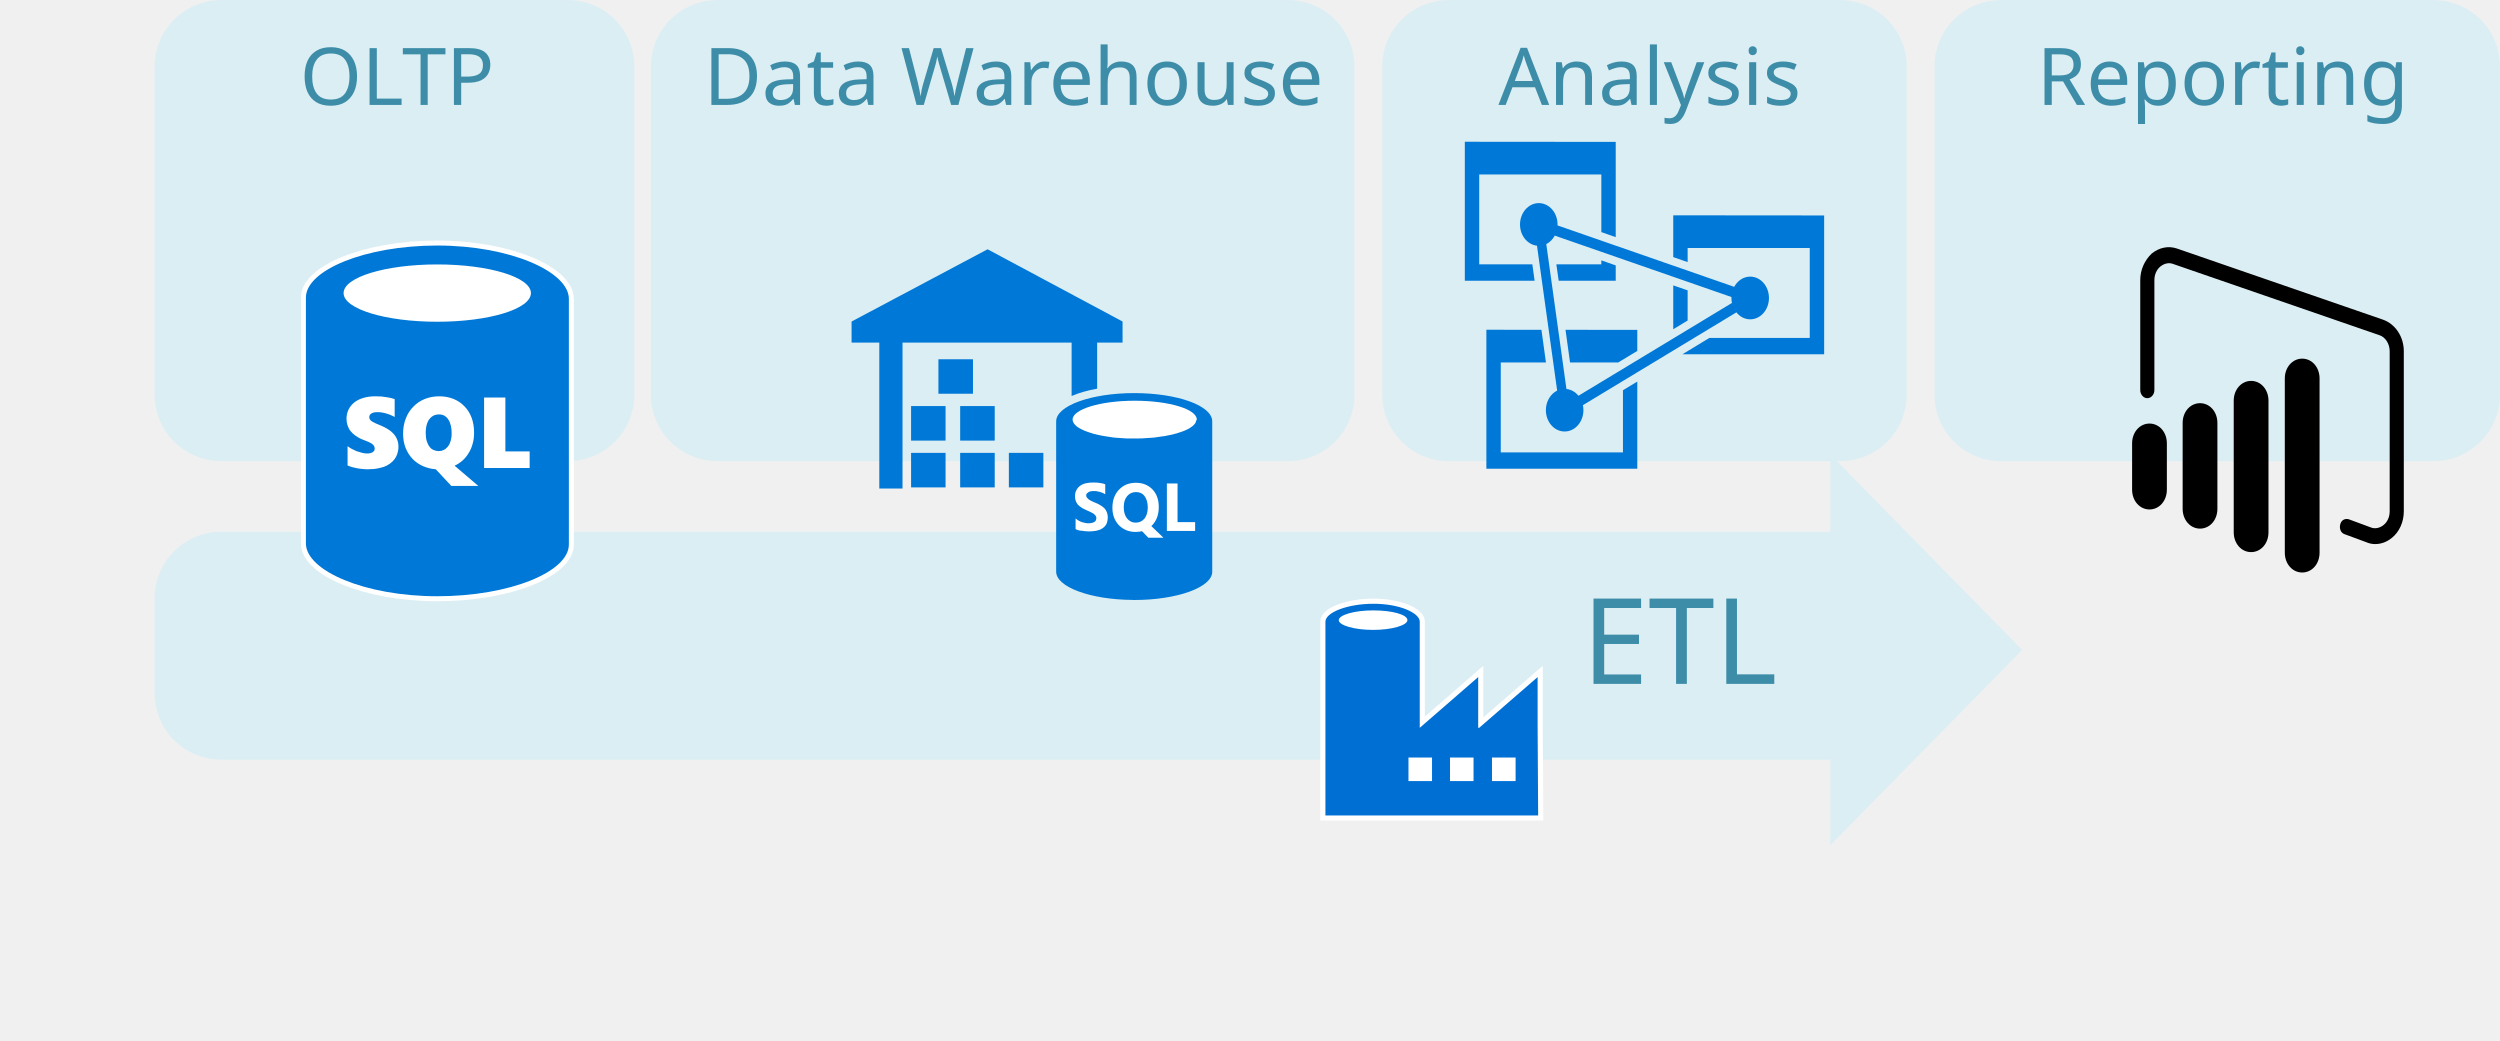
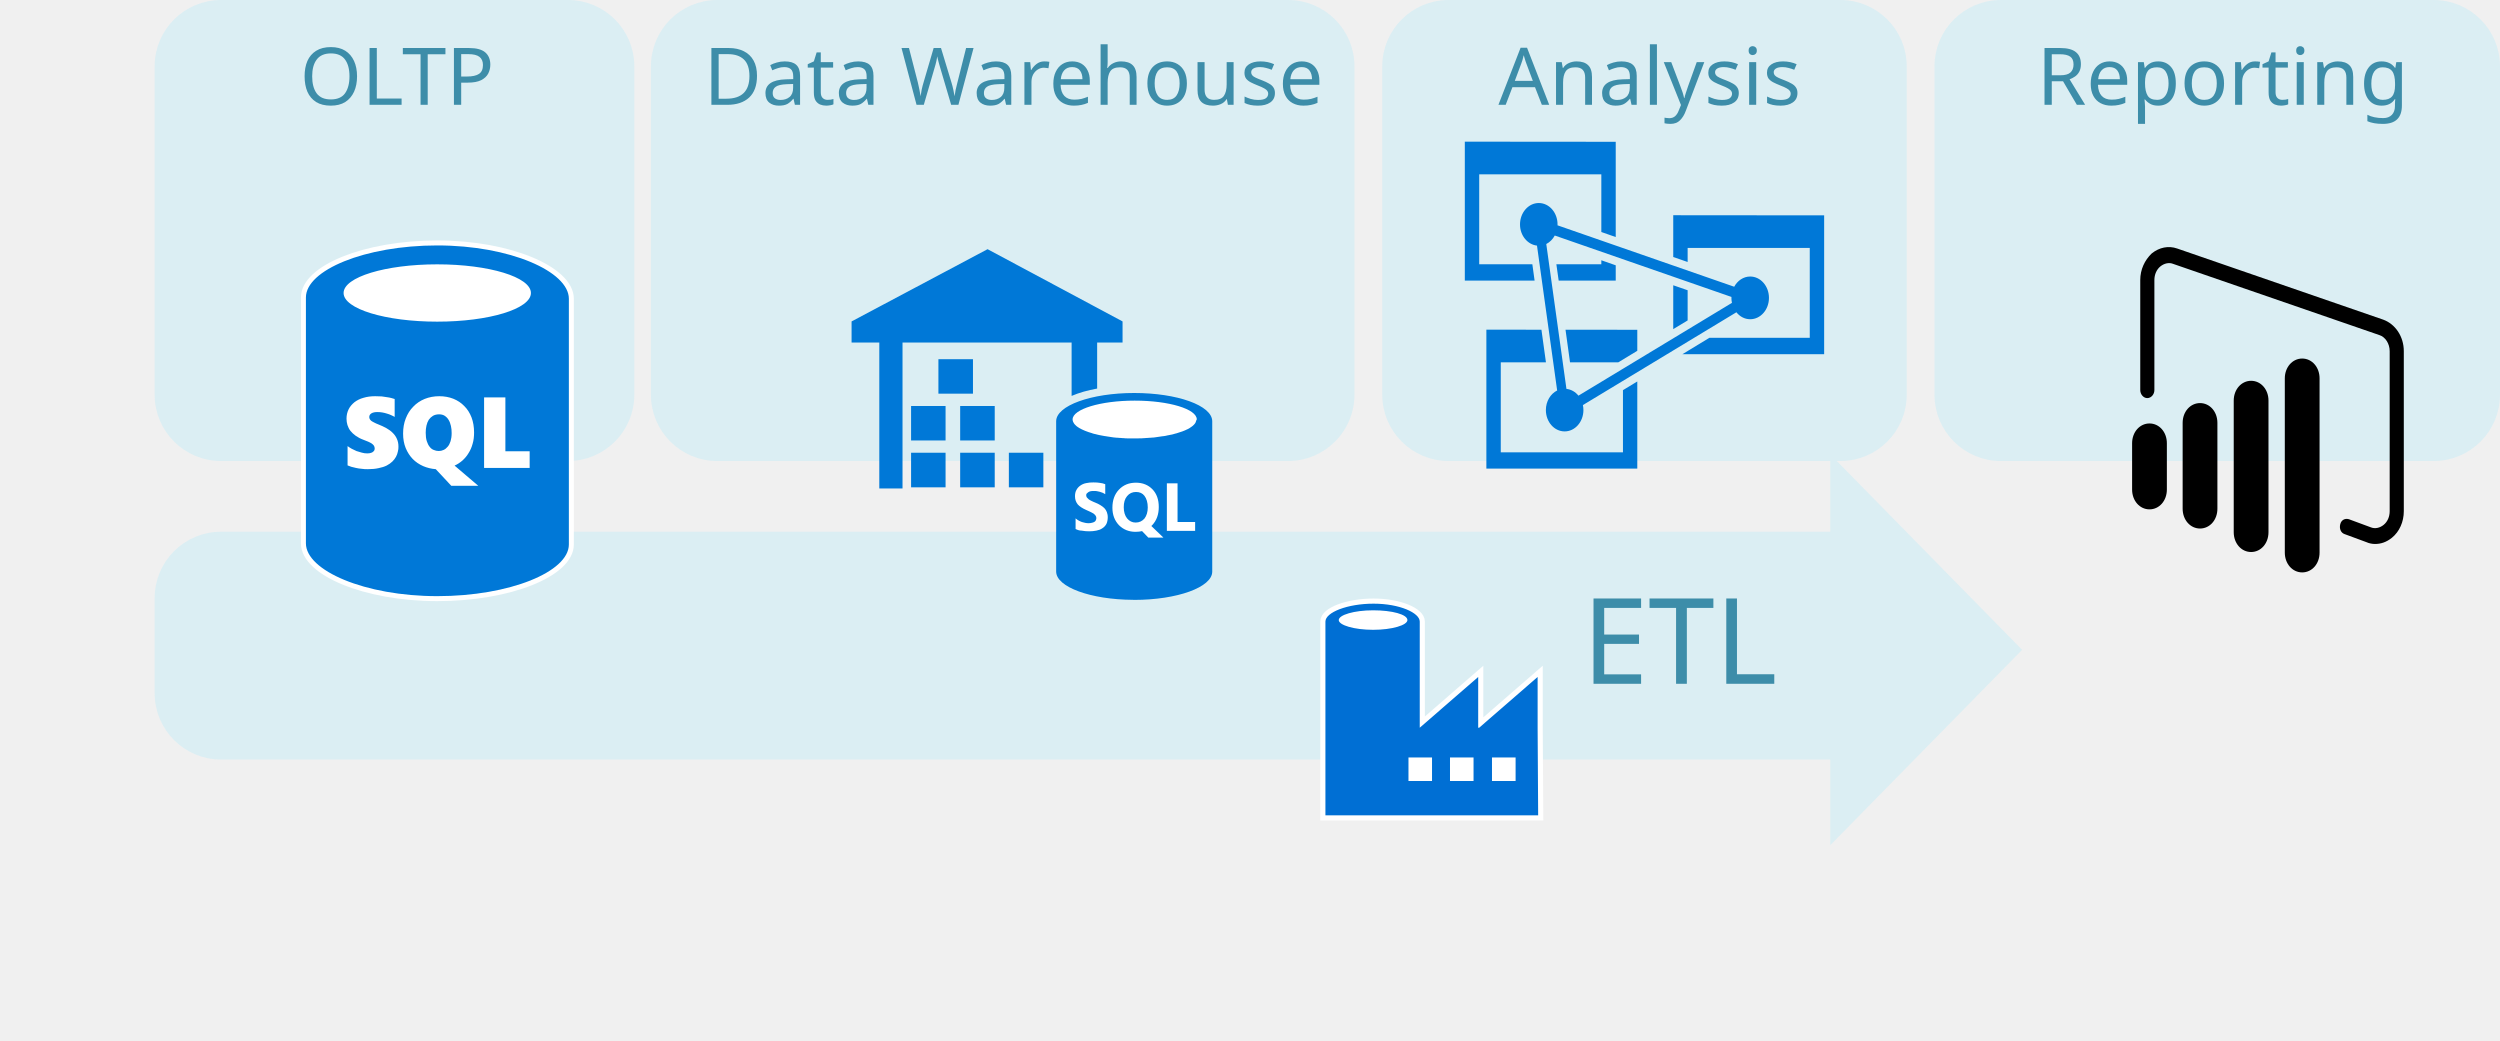
- <svg xmlns="http://www.w3.org/2000/svg" width="5.234in" height="2.179in" viewBox="0 0 376.876 156.87" xml:space="preserve" color-interpolation-filters="sRGB" class="st12">
-   <style type="text/css">
- 	
- 		.st1 {fill:#dbeef3;stroke:#dbeef3;stroke-linecap:round;stroke-linejoin:round;stroke-width:2}
- 		.st2 {fill:#3d8da9;font-family:Segoe UI Semibold;font-size:1em}
- 		.st3 {fill:#ffffff;stroke:#ffffff;stroke-linecap:butt;stroke-width:1.545}
- 		.st4 {fill:#006fd4;stroke:none;stroke-linecap:butt;stroke-width:0.773}
- 		.st5 {fill:#000000;stroke:none;stroke-linecap:butt;stroke-width:1.053}
- 		.st6 {fill:#0078d7;stroke:none;stroke-linecap:butt;stroke-width:0.75}
- 		.st7 {fill:#ffffff;stroke:#ffffff;stroke-linecap:butt;stroke-width:1.5}
- 		.st8 {fill:#ffffff;stroke:#ffffff;stroke-linecap:round;stroke-linejoin:round;stroke-width:0.75}
- 		.st9 {fill:#dbeef3;stroke:none;stroke-linecap:round;stroke-linejoin:round;stroke-width:0.24}
- 		.st10 {fill:none;stroke:none;stroke-linecap:round;stroke-linejoin:round;stroke-width:2}
- 		.st11 {fill:#3d8da9;font-family:Segoe UI Semibold;font-size:1.5em}
- 		.st12 {fill:none;fill-rule:evenodd;font-size:12px;overflow:visible;stroke-linecap:square;stroke-miterlimit:3}
- 	
- 	</style>
+ <svg xmlns="http://www.w3.org/2000/svg" width="502.501" height="209.161" class="st12" color-interpolation-filters="sRGB" viewBox="0 0 376.876 156.87" xml:space="preserve">
+   <style type="text/css">.st1{fill:#dbeef3;stroke:#dbeef3;stroke-linecap:round;stroke-linejoin:round;stroke-width:2}.st2{fill:#3d8da9;font-family:Segoe UI Semibold;font-size:1em}.st3{fill:#fff;stroke:#fff;stroke-width:1.545}.st3,.st4,.st5,.st6{stroke-linecap:butt}.st4{fill:#006fd4;stroke-width:.773}.st4,.st5,.st6{stroke:none}.st5{fill:#000;stroke-width:1.053}.st6{fill:#0078d7;stroke-width:.75}.st7{stroke-linecap:butt;stroke-width:1.5}.st7,.st8{fill:#fff;stroke:#fff}.st10{stroke-linecap:round;stroke-linejoin:round}.st8{stroke-width:.75}.st8,.st9{stroke-linecap:round;stroke-linejoin:round}.st10,.st9{stroke:none}.st9{fill:#dbeef3;stroke-width:.24}.st10{fill:none;stroke-width:2}.st11{fill:#3d8da9;font-family:Segoe UI Semibold;font-size:1.5em}.st12{fill:none;fill-rule:evenodd;font-size:12px;overflow:visible;stroke-linecap:square;stroke-miterlimit:3}</style>
  <g>
    <g id="group97-1" transform="translate(24.3137,-29.4568)">
      <g id="shape1-2" transform="translate(74.8125,-58.9136)">
-         <rect x="0" y="89.37" width="104.062" height="67.5" rx="9" ry="9" class="st1" />
+         <rect width="104.062" height="67.5" x="0" y="89.37" class="st1" rx="9" ry="9" />
        <text x="6.96" y="104.17" class="st2">Data Warehouse</text>
      </g>
      <g id="shape2-5" transform="translate(185.063,-58.9136)">
-         <rect x="0" y="89.37" width="77.062" height="67.5" rx="9" ry="9" class="st1" />
+         <rect width="77.063" height="67.5" x="0" y="89.37" class="st1" rx="9" ry="9" />
        <text x="16.51" y="104.17" class="st2">Analysis</text>
      </g>
      <g id="shape3-8" transform="translate(6.39488E-14,-13.9136)">
-         <rect x="0" y="124.527" width="262.687" height="32.344" rx="9" ry="9" class="st1" />
+         <rect width="262.687" height="32.344" x="0" y="124.527" class="st1" rx="9" ry="9" />
      </g>
      <g id="shape4-10" transform="translate(268.312,-58.9136)">
-         <rect x="0" y="89.37" width="83.25" height="67.5" rx="9" ry="9" class="st1" />
+         <rect width="83.25" height="67.5" x="0" y="89.37" class="st1" rx="9" ry="9" />
        <text x="14.43" y="104.17" class="st2">Reporting</text>
      </g>
      <g id="shape5-13" transform="translate(0,-58.9136)">
-         <rect x="0" y="89.37" width="70.312" height="67.5" rx="9" ry="9" class="st1" />
+         <rect width="70.313" height="67.5" x="0" y="89.37" class="st1" rx="9" ry="9" />
        <text x="20.87" y="104.17" class="st2">OLTP</text>
      </g>
      <g id="group14-16" transform="translate(175.494,-4.49999)">
        <g id="shape15-17">
-           <path d="M31.99 143.73 L31.99 136.01 L23.18 143.66 L23.03 143.66 L23.03 136.01 L14.22 143.66 L14.22 127.66 C14.22          126.35 11.2 124.96 7.26 124.96 C3.32 124.96 0 126.27 0 127.66 L0 156.87 L14.06 156.87 L32.07 156.87          L31.99 143.73 Z" class="st3" />
+           <path d="M31.99 143.73 L31.99 136.01 L23.18 143.66 L23.03 143.66 L23.03 136.01 L14.22 143.66 L14.22 127.66 C14.22 126.35 11.2 124.96 7.26 124.96 C3.32 124.96 0 126.27 0 127.66 L0 156.87 L14.06 156.87 L32.07 156.87 L31.99 143.73 Z" class="st3" />
        </g>
        <g id="shape16-19">
-           <path d="M31.99 143.73 L31.99 136.01 L23.18 143.66 L23.03 143.66 L23.03 136.01 L14.22 143.66 L14.22 127.66 C14.22          126.35 11.2 124.96 7.26 124.96 C3.32 124.96 0 126.27 0 127.66 L0 156.87 L14.06 156.87 L32.07 156.87          L31.99 143.73 ZM7.19 128.9 C4.33 128.9 2.01 128.2 2.01 127.43 C2.01 126.66 4.33 125.96 7.19 125.96          C10.05 125.96 12.36 126.58 12.36 127.43 C12.36 128.2 10.05 128.9 7.19 128.9 ZM22.33 151.69 L18.78          151.69 L18.78 148.14 L22.33 148.14 L22.33 151.69 ZM16.07 151.69 L12.52 151.69 L12.52 148.14 L16.07          148.14 L16.07 151.69 ZM25.11 151.69 L25.11 148.14 L28.67 148.14 L28.67 151.69 L25.11 151.69 Z" class="st4" />
+           <path d="M31.99 143.73 L31.99 136.01 L23.18 143.66 L23.03 143.66 L23.03 136.01 L14.22 143.66 L14.22 127.66 C14.22 126.35 11.2 124.96 7.26 124.96 C3.32 124.96 0 126.27 0 127.66 L0 156.87 L14.06 156.87 L32.07 156.87 L31.99 143.73 ZM7.19 128.9 C4.33 128.9 2.01 128.2 2.01 127.43 C2.01 126.66 4.33 125.96 7.19 125.96 C10.05 125.96 12.36 126.58 12.36 127.43 C12.36 128.2 10.05 128.9 7.19 128.9 ZM22.33 151.69 L18.78 151.69 L18.78 148.14 L22.33 148.14 L22.33 151.69 ZM16.07 151.69 L12.52 151.69 L12.52 148.14 L16.07 148.14 L16.07 151.69 ZM25.11 151.69 L25.11 148.14 L28.67 148.14 L28.67 151.69 L25.11 151.69 Z" class="st4" />
        </g>
      </g>
      <g id="group17-21" transform="translate(297.102,-41.1231)">
        <g id="shape18-22" transform="translate(7.61871,-6.61554)">
-           <path d="M5.24 153.89 C5.24 155.57 4.1 156.87 2.62 156.87 C1.15 156.87 0 155.57 0 153.89 L0 140.94 C0 139.26          1.15 137.96 2.62 137.96 C4.1 137.96 5.24 139.26 5.24 140.94 L5.24 153.89 Z" class="st5" />
+           <path d="M5.24 153.89 C5.24 155.57 4.1 156.87 2.62 156.87 C1.15 156.87 0 155.57 0 153.89 L0 140.94 C0 139.26 1.15 137.96 2.62 137.96 C4.1 137.96 5.24 139.26 5.24 140.94 L5.24 153.89 Z" class="st5" />
        </g>
        <g id="shape19-24" transform="translate(15.3194,-3.07483)">
-           <path d="M5.24 153.89 C5.24 155.57 4.1 156.87 2.62 156.87 C1.15 156.87 0 155.57 0 153.89 L0 134.04 C0 132.37          1.15 131.06 2.62 131.06 C4.1 131.06 5.24 132.37 5.24 134.04 L5.24 153.89 Z" class="st5" />
+           <path d="M5.24 153.89 C5.24 155.57 4.1 156.87 2.62 156.87 C1.15 156.87 0 155.57 0 153.89 L0 134.04 C0 132.37 1.15 131.06 2.62 131.06 C4.1 131.06 5.24 132.37 5.24 134.04 L5.24 153.89 Z" class="st5" />
        </g>
        <g id="shape20-26" transform="translate(0,-9.50402)">
-           <path d="M5.24 153.89 C5.24 155.57 4.1 156.87 2.62 156.87 C1.15 156.87 0 155.57 0 153.89 L0 146.9 C0 145.22 1.15          143.92 2.62 143.92 C4.1 143.92 5.24 145.22 5.24 146.9 L5.24 153.89 Z" class="st5" />
+           <path d="M5.24 153.89 C5.24 155.57 4.1 156.87 2.62 156.87 C1.15 156.87 0 155.57 0 153.89 L0 146.9 C0 145.22 1.15 143.92 2.62 143.92 C4.1 143.92 5.24 145.22 5.24 146.9 L5.24 153.89 Z" class="st5" />
        </g>
        <g id="shape21-28" transform="translate(23.02,0)">
-           <path d="M5.24 153.89 C5.24 155.57 4.1 156.87 2.62 156.87 C1.15 156.87 0 155.57 0 153.89 L0 127.61 C0 125.94          1.15 124.63 2.62 124.63 C4.1 124.63 5.24 125.94 5.24 127.61 L5.24 153.89 Z" class="st5" />
+           <path d="M5.24 153.89 C5.24 155.57 4.1 156.87 2.62 156.87 C1.15 156.87 0 155.57 0 153.89 L0 127.61 C0 125.94 1.15 124.63 2.62 124.63 C4.1 124.63 5.24 125.94 5.24 127.61 L5.24 153.89 Z" class="st5" />
        </g>
        <g id="shape22-30" transform="translate(1.22882,-4.28613)">
-           <path d="M35.39 156.87 C34.98 156.87 34.49 156.78 34.08 156.59 L30.8 155.38 C30.23 155.19 29.98 154.54 30.15          153.89 C30.31 153.24 30.88 152.96 31.46 153.14 L34.73 154.35 C35.39 154.63 36.13 154.45 36.7 153.98          C37.27 153.52 37.6 152.77 37.6 151.93 L37.6 127.8 C37.6 126.68 36.95 125.66 36.05 125.38 L5 114.66          C4.34 114.38 3.6 114.57 3.03 115.03 C2.46 115.5 2.13 116.25 2.13 117.08 L2.13 133.67 C2.13 134.32          1.64 134.88 1.06 134.88 C0.49 134.88 0 134.32 0 133.67 L0 117.08 C0 115.5 0.66 114.1 1.72 113.08          C2.87 112.15 4.26 111.87 5.57 112.33 L36.62 123.05 C38.42 123.7 39.73 125.56 39.73 127.8 L39.73          151.93 C39.73 153.52 39.08 155.01 37.93 155.94 C37.11 156.59 36.29 156.87 35.39 156.87 Z" class="st5" />
+           <path d="M35.39 156.87 C34.98 156.87 34.49 156.78 34.08 156.59 L30.8 155.38 C30.23 155.19 29.98 154.54 30.15 153.89 C30.31 153.24 30.88 152.96 31.46 153.14 L34.73 154.35 C35.39 154.63 36.13 154.45 36.7 153.98 C37.27 153.52 37.6 152.77 37.6 151.93 L37.6 127.8 C37.6 126.68 36.95 125.66 36.05 125.38 L5 114.66 C4.34 114.38 3.6 114.57 3.03 115.03 C2.46 115.5 2.13 116.25 2.13 117.08 L2.13 133.67 C2.13 134.32 1.64 134.88 1.06 134.88 C0.49 134.88 0 134.32 0 133.67 L0 117.08 C0 115.5 0.66 114.1 1.72 113.08 C2.87 112.15 4.26 111.87 5.57 112.33 L36.62 123.05 C38.42 123.7 39.73 125.56 39.73 127.8 L39.73 151.93 C39.73 153.52 39.08 155.01 37.93 155.94 C37.11 156.59 36.29 156.87 35.39 156.87 Z" class="st5" />
        </g>
      </g>
      <g id="group23-32" transform="translate(196.508,-56.7684)">
        <g id="shape24-33">
-           <path d="M43.02 134.35 C44.58 134.35 45.85 132.91 45.85 131.13 C45.85 129.35 44.58 127.91 43.02 127.91 C42 127.91          41.11 128.53 40.61 129.45 L13.97 120.19 C13.97 120.15 13.98 120.1 13.98 120.06 C13.98 118.28 12.72          116.83 11.15 116.83 C9.59 116.83 8.32 118.28 8.32 120.06 C8.32 121.73 9.45 123.09 10.88 123.25 L13.92          145.09 C12.92 145.59 12.22 146.72 12.22 148.04 C12.22 149.82 13.48 151.26 15.05 151.26 C16.61 151.26          17.88 149.82 17.88 148.04 C17.88 147.78 17.85 147.53 17.8 147.29 L40.94 133.3 C41.45 133.94 42.19          134.35 43.02 134.35 ZM17.13 145.87 C16.67 145.3 16.04 144.93 15.32 144.85 L12.28 123.01 C12.81 122.74          13.26 122.29 13.56 121.73 L40.2 130.99 C40.2 131.04 40.19 131.08 40.19 131.13 C40.19 131.39 40.22          131.64 40.27 131.88 L17.13 145.87 ZM15.86 140.85 L23.13 140.85 L26 139.11 L26 135.94 L15.18 135.93          L15.86 140.85 ZM23.84 154.41 L5.42 154.41 L5.42 140.85 L12.23 140.85 L11.55 135.93 L3.25 135.92          L3.25 156.87 L26 156.87 L26 143.73 L23.84 145.04 L23.84 154.41 ZM31.42 135.84 L33.59 134.53 L33.59          129.98 L31.42 129.23 L31.42 135.84 ZM31.42 118.67 L31.42 124.97 L33.59 125.72 L33.59 123.6 L52 123.6          L52 137.15 L36.87 137.15 L32.8 139.62 L54.17 139.62 L54.17 118.69 L31.42 118.67 ZM22.75 126.22 L20.58          125.46 L20.58 126.06 L13.8 126.06 L14.15 128.53 L22.75 128.53 L22.75 126.22 ZM10.18 126.06 L2.17          126.06 L2.17 112.51 L20.58 112.51 L20.58 121.2 L22.75 121.96 L22.75 107.6 L0 107.58 L0 128.53 L10.52          128.53 L10.18 126.06 Z" class="st6" />
+           <path d="M43.02 134.35 C44.58 134.35 45.85 132.91 45.85 131.13 C45.85 129.35 44.58 127.91 43.02 127.91 C42 127.91 41.11 128.53 40.61 129.45 L13.97 120.19 C13.97 120.15 13.98 120.1 13.98 120.06 C13.98 118.28 12.72 116.83 11.15 116.83 C9.59 116.83 8.32 118.28 8.32 120.06 C8.32 121.73 9.45 123.09 10.88 123.25 L13.92 145.09 C12.92 145.59 12.22 146.72 12.22 148.04 C12.22 149.82 13.48 151.26 15.05 151.26 C16.61 151.26 17.88 149.82 17.88 148.04 C17.88 147.78 17.85 147.53 17.8 147.29 L40.94 133.3 C41.45 133.94 42.19 134.35 43.02 134.35 ZM17.13 145.87 C16.67 145.3 16.04 144.93 15.32 144.85 L12.28 123.01 C12.81 122.74 13.26 122.29 13.56 121.73 L40.2 130.99 C40.2 131.04 40.19 131.08 40.19 131.13 C40.19 131.39 40.22 131.64 40.27 131.88 L17.13 145.87 ZM15.86 140.85 L23.13 140.85 L26 139.11 L26 135.94 L15.18 135.93 L15.86 140.85 ZM23.84 154.41 L5.42 154.41 L5.42 140.85 L12.23 140.85 L11.55 135.93 L3.25 135.92 L3.25 156.87 L26 156.87 L26 143.73 L23.84 145.04 L23.84 154.41 ZM31.42 135.84 L33.59 134.53 L33.59 129.98 L31.42 129.23 L31.42 135.84 ZM31.42 118.67 L31.42 124.97 L33.59 125.72 L33.59 123.6 L52 123.6 L52 137.15 L36.87 137.15 L32.8 139.62 L54.17 139.62 L54.17 118.69 L31.42 118.67 ZM22.75 126.22 L20.58 125.46 L20.58 126.06 L13.8 126.06 L14.15 128.53 L22.75 128.53 L22.75 126.22 ZM10.18 126.06 L2.17 126.06 L2.17 112.51 L20.58 112.51 L20.58 121.2 L22.75 121.96 L22.75 107.6 L0 107.58 L0 128.53 L10.52 128.53 L10.18 126.06 Z" class="st6" />
        </g>
      </g>
      <g id="group31-35" transform="translate(21.8029,-37.5445)">
        <g id="shape32-36">
-           <path d="M19.81 104 C8.87 104 0 107.74 0 111.84 L0 148.91 C0 153.01 8.87 156.87 19.81 156.87 C30.76 156.87 39.64          153.18 39.64 149.08 L39.64 112.04 C39.64 107.93 30.76 104 19.81 104 Z" class="st7" />
+           <path d="M19.81 104 C8.87 104 0 107.74 0 111.84 L0 148.91 C0 153.01 8.87 156.87 19.81 156.87 C30.76 156.87 39.64 153.18 39.64 149.08 L39.64 112.04 C39.64 107.93 30.76 104 19.81 104 Z" class="st7" />
        </g>
        <g id="group33-38">
          <g id="shape34-39" transform="translate(18.0603,-21.8793)">
-             <path d="M3.45 152.18 C3.31 151.93 3.1 151.72 2.86 151.56 C2.64 151.42 2.35 151.34 2.02 151.34 C1.67 151.34           1.35 151.42 1.1 151.56 C0.84 151.72 0.64 151.91 0.46 152.16 C0.3 152.42 0.19 152.7 0.11 153.05           C0.03 153.39 0 153.74 0 154.12 C0 154.61 0.05 155.03 0.16 155.38 C0.27 155.72 0.41 156.01 0.59           156.23 C0.76 156.46 0.97 156.62 1.21 156.71 C1.45 156.82 1.7 156.87 1.97 156.87 C2.22 156.87           2.46 156.82 2.69 156.71 C2.92 156.61 3.13 156.44 3.31 156.22 C3.5 156.01 3.64 155.72 3.75 155.38           C3.85 155.04 3.91 154.65 3.91 154.17 C3.91 153.79 3.88 153.42 3.8 153.09 C3.72 152.74 3.61 152.43           3.45 152.18 Z" class="st6" />
+             <path d="M3.45 152.18 C3.31 151.93 3.1 151.72 2.86 151.56 C2.64 151.42 2.35 151.34 2.02 151.34 C1.67 151.34 1.35 151.42 1.1 151.56 C0.84 151.72 0.64 151.91 0.46 152.16 C0.3 152.42 0.19 152.7 0.11 153.05 C0.03 153.39 0 153.74 0 154.12 C0 154.61 0.05 155.03 0.16 155.38 C0.27 155.72 0.41 156.01 0.59 156.23 C0.76 156.46 0.97 156.62 1.21 156.71 C1.45 156.82 1.7 156.87 1.97 156.87 C2.22 156.87 2.46 156.82 2.69 156.71 C2.92 156.61 3.13 156.44 3.31 156.22 C3.5 156.01 3.64 155.72 3.75 155.38 C3.85 155.04 3.91 154.65 3.91 154.17 C3.91 153.79 3.88 153.42 3.8 153.09 C3.72 152.74 3.61 152.43 3.45 152.18 Z" class="st6" />
          </g>
          <g id="shape35-41">
-             <path d="M19.81 104 C8.87 104 0 107.74 0 111.84 L0 148.91 C0 153.01 8.87 156.87 19.81 156.87 C30.76 156.87           39.64 153.18 39.64 149.08 L39.64 112.04 C39.64 107.93 30.76 104 19.81 104 ZM13.86 135.08 C13.81           135.35 13.72 135.6 13.58 135.86 C13.45 136.11 13.26 136.35 13.04 136.57 C12.81 136.79 12.53           137 12.18 137.18 C11.84 137.35 11.43 137.48 10.97 137.57 C10.49 137.68 9.95 137.73 9.33 137.73           C9 137.73 8.68 137.72 8.38 137.67 C8.08 137.64 7.81 137.61 7.54 137.54 C7.28 137.49 7.04 137.43           6.84 137.37 C6.62 137.3 6.44 137.22 6.28 137.16 L6.28 134.25 C6.46 134.38 6.66 134.52 6.9 134.65           C7.12 134.77 7.38 134.89 7.63 135 C7.89 135.09 8.16 135.17 8.44 135.24 C8.71 135.32 8.98 135.35           9.25 135.35 C9.48 135.35 9.67 135.32 9.81 135.27 C9.95 135.24 10.06 135.17 10.14 135.09 C10.22           135.03 10.29 134.95 10.32 134.87 C10.35 134.77 10.37 134.7 10.37 134.6 C10.37 134.44 10.32 134.3           10.24 134.17 C10.16 134.06 10.05 133.95 9.9 133.85 C9.75 133.76 9.57 133.66 9.38 133.58 C9.17           133.49 8.93 133.41 8.7 133.31 C8.23 133.14 7.84 132.93 7.5 132.69 C7.19 132.46 6.92 132.22 6.71           131.95 C6.5 131.68 6.36 131.37 6.26 131.07 C6.17 130.77 6.12 130.45 6.12 130.12 C6.12 129.59           6.23 129.13 6.44 128.7 C6.64 128.29 6.95 127.94 7.31 127.64 C7.69 127.35 8.15 127.11 8.68 126.97           C9.2 126.81 9.79 126.73 10.44 126.73 C10.81 126.73 11.13 126.75 11.43 126.76 C11.73 126.8 12           126.83 12.24 126.88 C12.48 126.91 12.68 126.95 12.87 127 C13.06 127.05 13.24 127.1 13.38 127.15           L13.38 129.85 C13.22 129.77 13.06 129.67 12.86 129.59 C12.67 129.5 12.46 129.42 12.24 129.36           C12.01 129.28 11.78 129.23 11.52 129.18 C11.27 129.13 11.01 129.12 10.74 129.12 C10.39 129.12           10.11 129.18 9.88 129.31 C9.66 129.45 9.55 129.63 9.55 129.87 C9.55 129.98 9.58 130.09 9.63           130.18 C9.68 130.28 9.76 130.36 9.85 130.44 C9.96 130.52 10.11 130.61 10.28 130.69 C10.46 130.79           10.66 130.88 10.92 130.98 C11.36 131.15 11.76 131.34 12.14 131.55 C12.51 131.76 12.83 131.99           13.09 132.26 C13.36 132.52 13.57 132.82 13.71 133.15 C13.87 133.49 13.95 133.89 13.95 134.33           C13.96 134.57 13.93 134.82 13.86 135.08 ZM21.92 140.24 L19.58 137.73 C18.9 137.68 18.27 137.52           17.68 137.27 C17.07 137 16.55 136.65 16.1 136.19 C15.66 135.73 15.31 135.19 15.04 134.54 C14.78           133.9 14.65 133.17 14.65 132.37 C14.65 131.53 14.78 130.77 15.05 130.09 C15.32 129.39 15.69           128.8 16.18 128.31 C16.66 127.8 17.23 127.42 17.9 127.14 C18.57 126.87 19.31 126.73 20.11 126.73           C20.87 126.73 21.57 126.86 22.22 127.11 C22.86 127.37 23.41 127.73 23.87 128.21 C24.34 128.67           24.7 129.24 24.97 129.93 C25.22 130.6 25.35 131.36 25.35 132.2 C25.35 132.81 25.29 133.38 25.13           133.9 C24.99 134.43 24.78 134.9 24.51 135.32 C24.26 135.75 23.94 136.11 23.59 136.43 C23.22           136.75 22.84 137 22.41 137.19 L25.99 140.24 L21.92 140.24 L21.92 140.24 ZM33.73 137.54 L26.86           137.54 L26.86 126.91 L30.07 126.91 L30.07 135.03 L33.73 135.03 L33.73 137.54 L33.73 137.54 ZM19.79           115.49 C12 115.49 5.68 113.57 5.68 111.17 C5.68 108.77 12 106.85 19.79 106.85 C27.6 106.85 33.92           108.77 33.92 111.17 C33.92 113.57 27.6 115.49 19.79 115.49 Z" class="st6" />
+             <path d="M19.81 104 C8.87 104 0 107.74 0 111.84 L0 148.91 C0 153.01 8.87 156.87 19.81 156.87 C30.76 156.87 39.64 153.18 39.64 149.08 L39.64 112.04 C39.64 107.93 30.76 104 19.81 104 ZM13.86 135.08 C13.81 135.35 13.72 135.6 13.58 135.86 C13.45 136.11 13.26 136.35 13.04 136.57 C12.81 136.79 12.53 137 12.18 137.18 C11.84 137.35 11.43 137.48 10.97 137.57 C10.49 137.68 9.95 137.73 9.33 137.73 C9 137.73 8.68 137.72 8.38 137.67 C8.08 137.64 7.81 137.61 7.54 137.54 C7.28 137.49 7.04 137.43 6.84 137.37 C6.62 137.3 6.44 137.22 6.28 137.16 L6.28 134.25 C6.46 134.38 6.66 134.52 6.9 134.65 C7.12 134.77 7.38 134.89 7.63 135 C7.89 135.09 8.16 135.17 8.44 135.24 C8.71 135.32 8.98 135.35 9.25 135.35 C9.48 135.35 9.67 135.32 9.81 135.27 C9.95 135.24 10.06 135.17 10.14 135.09 C10.22 135.03 10.29 134.95 10.32 134.87 C10.35 134.77 10.37 134.7 10.37 134.6 C10.37 134.44 10.32 134.3 10.24 134.17 C10.16 134.06 10.05 133.95 9.9 133.85 C9.75 133.76 9.57 133.66 9.38 133.58 C9.17 133.49 8.93 133.41 8.7 133.31 C8.23 133.14 7.84 132.93 7.5 132.69 C7.19 132.46 6.92 132.22 6.71 131.95 C6.5 131.68 6.36 131.37 6.26 131.07 C6.17 130.77 6.12 130.45 6.12 130.12 C6.12 129.59 6.23 129.13 6.44 128.7 C6.64 128.29 6.95 127.94 7.31 127.64 C7.69 127.35 8.15 127.11 8.68 126.97 C9.2 126.81 9.79 126.73 10.44 126.73 C10.81 126.73 11.13 126.75 11.43 126.76 C11.73 126.8 12 126.83 12.24 126.88 C12.48 126.91 12.68 126.95 12.87 127 C13.06 127.05 13.24 127.1 13.38 127.15 L13.38 129.85 C13.22 129.77 13.06 129.67 12.86 129.59 C12.67 129.5 12.46 129.42 12.24 129.36 C12.01 129.28 11.78 129.23 11.52 129.18 C11.27 129.13 11.01 129.12 10.74 129.12 C10.39 129.12 10.11 129.18 9.88 129.31 C9.66 129.45 9.55 129.63 9.55 129.87 C9.55 129.98 9.58 130.09 9.63 130.18 C9.68 130.28 9.76 130.36 9.85 130.44 C9.96 130.52 10.11 130.61 10.28 130.69 C10.46 130.79 10.66 130.88 10.92 130.98 C11.36 131.15 11.76 131.34 12.14 131.55 C12.51 131.76 12.83 131.99 13.09 132.26 C13.36 132.52 13.57 132.82 13.71 133.15 C13.87 133.49 13.95 133.89 13.95 134.33 C13.96 134.57 13.93 134.82 13.86 135.08 ZM21.92 140.24 L19.58 137.73 C18.9 137.68 18.27 137.52 17.68 137.27 C17.07 137 16.55 136.65 16.1 136.19 C15.66 135.73 15.31 135.19 15.04 134.54 C14.78 133.9 14.65 133.17 14.65 132.37 C14.65 131.53 14.78 130.77 15.05 130.09 C15.32 129.39 15.69 128.8 16.18 128.31 C16.66 127.8 17.23 127.42 17.9 127.14 C18.57 126.87 19.31 126.73 20.11 126.73 C20.87 126.73 21.57 126.86 22.22 127.11 C22.86 127.37 23.41 127.73 23.87 128.21 C24.34 128.67 24.7 129.24 24.97 129.93 C25.22 130.6 25.35 131.36 25.35 132.2 C25.35 132.81 25.29 133.38 25.13 133.9 C24.99 134.43 24.78 134.9 24.51 135.32 C24.26 135.75 23.94 136.11 23.59 136.43 C23.22 136.75 22.84 137 22.41 137.19 L25.99 140.24 L21.92 140.24 L21.92 140.24 ZM33.73 137.54 L26.86 137.54 L26.86 126.91 L30.07 126.91 L30.07 135.03 L33.73 135.03 L33.73 137.54 L33.73 137.54 ZM19.79 115.49 C12 115.49 5.68 113.57 5.68 111.17 C5.68 108.77 12 106.85 19.79 106.85 C27.6 106.85 33.92 108.77 33.92 111.17 C33.92 113.57 27.6 115.49 19.79 115.49 Z" class="st6" />
          </g>
        </g>
      </g>
      <g id="shape37-43" transform="translate(136.687,-60.0386)">
-         <ellipse cx="10.125" cy="153.214" rx="10.125" ry="3.656" class="st8" />
+         <ellipse cx="10.125" cy="153.214" class="st8" rx="10.125" ry="3.656" />
      </g>
      <g id="shape38-45" transform="translate(136.687,-44.8511)">
-         <rect x="0" y="145.058" width="20.25" height="11.812" class="st8" />
+         <rect width="20.25" height="11.813" x="0" y="145.058" class="st8" />
      </g>
      <g id="shape9-47" transform="translate(104.062,-36.9791)">
-         <path d="M42.88 140.6 C42.33 140.6 41.88 140.8 41.53 141.23 C41.18 141.65 41.03 142.2 41.03 142.9 C41.03 143.6 41.2         144.16 41.53 144.58 C41.88 145 42.3 145.21 42.82 145.21 C43.38 145.21 43.8 145 44.15 144.61 C44.47 144.19         44.65 143.63 44.65 142.93 C44.65 142.2 44.47 141.6 44.15 141.18 C43.86 140.8 43.44 140.6 42.88 140.6         ZM51.92 129.94 L51.88 130.07 C51.86 130.12 51.83 130.16 51.82 130.19 L51.82 130.2 C51.79 130.25 51.76         130.28 51.73 130.32 C51.73 130.32 51.73 130.33 51.72 130.33 C51.69 130.38 51.66 130.41 51.62 130.45         L51.6 130.47 C51.57 130.51 51.53 130.54 51.48 130.58 L51.47 130.6 C51.43 130.63 51.38 130.67 51.34 130.7         L51.32 130.71 C51.28 130.74 51.24 130.79 51.18 130.82 L51.16 130.83 C51.1 130.86 51.06 130.9 51 130.93         L50.99 130.95 C50.93 130.98 50.87 131.02 50.81 131.05 C50.81 131.05 50.8 131.05 50.8 131.06 C50.73 131.09         50.67 131.14 50.59 131.16 C50.16 131.38 49.62 131.57 49.01 131.75 C48.99 131.75 48.98 131.75 48.98 131.76         C48.9 131.79 48.82 131.81 48.73 131.82 C48.7 131.84 48.67 131.84 48.64 131.85 C48.57 131.86 48.49 131.89         48.42 131.91 C48.38 131.92 48.35 131.92 48.31 131.94 L48.09 131.98 C48.04 132 48 132 47.94 132.01 C47.87         132.03 47.8 132.04 47.74 132.05 C47.68 132.07 47.63 132.07 47.58 132.08 C47.5 132.1 47.45 132.11 47.37         132.13 C47.31 132.14 47.26 132.14 47.2 132.16 C47.12 132.17 47.07 132.19 46.99 132.19 C46.93 132.2 46.88         132.2 46.8 132.21 C46.73 132.23 46.67 132.23 46.6 132.24 C46.54 132.26 46.47 132.26 46.4 132.27 C46.32         132.29 46.26 132.29 46.19 132.3 C46.12 132.32 46.05 132.32 45.99 132.33 C45.91 132.35 45.86 132.35 45.78         132.36 C45.71 132.38 45.64 132.38 45.56 132.39 C45.49 132.39 45.43 132.4 45.36 132.4 C45.29 132.4 45.2         132.42 45.13 132.42 C45.05 132.42 45 132.43 44.92 132.43 C44.85 132.43 44.76 132.45 44.67 132.45 C44.6         132.45 44.54 132.46 44.47 132.46 C44.38 132.46 44.3 132.48 44.22 132.48 C44.16 132.48 44.09 132.48 44.03         132.49 C43.95 132.49 43.86 132.51 43.76 132.51 L43.57 132.51 C43.46 132.51 43.36 132.51 43.26 132.52         L41.54 132.52 C41.45 132.52 41.35 132.52 41.26 132.51 C41.19 132.51 41.13 132.51 41.07 132.49 C40.99         132.49 40.9 132.48 40.83 132.48 C40.75 132.48 40.69 132.46 40.62 132.46 C40.55 132.46 40.46 132.45 40.39         132.45 C40.32 132.45 40.26 132.43 40.18 132.43 C40.11 132.43 40.04 132.42 39.95 132.42 C39.88 132.42         39.82 132.4 39.75 132.4 C39.67 132.4 39.6 132.39 39.53 132.38 C39.45 132.36 39.38 132.36 39.32 132.35         C39.25 132.33 39.19 132.33 39.12 132.32 C39.05 132.3 38.97 132.3 38.92 132.29 C38.86 132.27 38.78 132.27         38.73 132.26 C38.65 132.24 38.58 132.24 38.52 132.23 C38.46 132.21 38.41 132.21 38.35 132.2 C38.27 132.19         38.2 132.17 38.13 132.17 C38.07 132.16 38.01 132.16 37.97 132.14 L37.75 132.1 C37.69 132.08 37.65 132.08         37.6 132.07 L37.38 132.03 C37.34 132.01 37.3 132.01 37.25 132 L37.03 131.95 C36.99 131.94 36.96 131.94         36.92 131.92 C36.85 131.91 36.76 131.88 36.68 131.86 C36.66 131.86 36.63 131.85 36.6 131.85 C36.51 131.84         36.42 131.81 36.35 131.78 C36.33 131.78 36.32 131.78 36.32 131.76 C35.5 131.53 34.82 131.25 34.31 130.95         C34.25 130.9 34.19 130.87 34.13 130.83 L34.12 130.83 C34.06 130.79 34.02 130.76 33.96 130.71 L33.94         130.7 C33.9 130.65 33.86 130.63 33.81 130.58 L33.8 130.57 C33.75 130.52 33.71 130.49 33.68 130.45 L33.67         130.44 C33.62 130.39 33.59 130.36 33.56 130.32 L33.56 130.3 C33.54 130.26 33.51 130.22 33.48 130.19         L33.48 130.17 C33.45 130.13 33.43 130.09 33.4 130.04 L33.36 129.91 C33.33 129.82 33.32 129.75 33.32         129.66 C33.32 128.13 37.5 126.83 42.68 126.83 C47.85 126.83 52.04 128.1 52.04 129.66 C51.97 129.78 51.95         129.85 51.92 129.94 ZM51.79 146.46 L47.53 146.46 L47.53 139.3 L49.14 139.3 L49.14 145.13 L51.79 145.13         L51.79 146.46 ZM44.73 147.48 L43.79 146.5 C43.55 146.56 43.2 146.61 42.81 146.61 C41.8 146.61 40.96         146.26 40.3 145.6 C39.67 144.93 39.32 144.07 39.32 142.98 C39.32 141.85 39.64 140.95 40.3 140.25 C40.97         139.55 41.8 139.2 42.88 139.2 C43.89 139.2 44.73 139.55 45.36 140.2 C45.99 140.86 46.31 141.74 46.31         142.86 C46.31 143.98 45.99 144.89 45.33 145.59 L45.19 145.73 L47.01 147.48 L44.73 147.48 ZM38.42 145.41         C38.27 145.69 38.07 145.91 37.79 146.08 C37.54 146.26 37.24 146.36 36.89 146.43 C36.54 146.5 36.19 146.53         35.81 146.53 C35.43 146.53 35.04 146.5 34.69 146.43 C34.32 146.43 34.02 146.31 33.77 146.18 L33.77 144.58         C34.05 144.83 34.37 145 34.72 145.13 C35.07 145.24 35.42 145.31 35.72 145.31 C35.93 145.31 36.1 145.28         36.25 145.24 C36.39 145.21 36.52 145.16 36.63 145.09 C36.73 145.02 36.8 144.94 36.83 144.84 C36.86 144.74         36.9 144.67 36.9 144.56 C36.9 144.42 36.87 144.29 36.8 144.19 C36.73 144.08 36.63 143.98 36.48 143.86         C36.33 143.76 36.16 143.69 35.98 143.59 C35.81 143.51 35.61 143.41 35.36 143.31 C34.8 143.06 34.38 142.79         34.1 142.48 C33.83 142.13 33.68 141.75 33.68 141.25 C33.68 140.88 33.75 140.55 33.89 140.31 C34.03 140.03         34.24 139.81 34.48 139.64 C34.73 139.46 35.04 139.32 35.39 139.26 C35.74 139.18 36.09 139.16 36.47 139.16         C36.85 139.16 37.17 139.18 37.44 139.23 C37.72 139.26 38 139.33 38.24 139.43 L38.24 140.93 C38.14 140.86         38 140.79 37.87 140.73 C37.73 140.67 37.59 140.63 37.44 140.58 C37.3 140.55 37.12 140.51 36.99 140.48         C36.85 140.45 36.71 140.45 36.57 140.45 C36.39 140.45 36.22 140.45 36.07 140.48 C35.93 140.51 35.8 140.55         35.69 140.63 C35.59 140.7 35.52 140.77 35.45 140.83 C35.37 140.93 35.37 141.01 35.37 141.11 C35.37 141.21         35.4 141.31 35.47 141.43 C35.55 141.53 35.62 141.6 35.75 141.71 C35.85 141.78 36 141.88 36.17 141.95         C36.35 142.03 36.52 142.13 36.73 142.2 C37.01 142.3 37.28 142.45 37.5 142.58 C37.75 142.73 37.92 142.86         38.1 143.03 C38.27 143.21 38.38 143.38 38.48 143.63 C38.55 143.84 38.62 144.08 38.62 144.4 C38.62 144.78         38.55 145.13 38.42 145.41 ZM42.6 125.68 C36.12 125.68 30.84 127.59 30.84 129.94 L30.84 152.6 C30.84         154.92 36.03 156.83 42.43 156.86 L42.43 156.87 L42.6 156.87 C49.11 156.87 54.37 154.95 54.37 152.61         L54.37 129.94 C54.37 127.56 49.09 125.68 42.6 125.68 ZM23.71 139.9 L28.91 139.9 L28.91 134.69 L23.71         134.69 L23.71 139.9 ZM16.37 132.84 L21.58 132.84 L21.58 127.64 L16.37 127.64 L16.37 132.84 ZM16.37 139.9         L21.58 139.9 L21.58 134.69 L16.37 134.69 L16.37 139.9 ZM13.09 125.78 L18.3 125.78 L18.3 120.58 L13.09         120.58 L13.09 125.78 ZM8.97 132.84 L14.17 132.84 L14.17 127.64 L8.97 127.64 L8.97 132.84 ZM8.97 139.9         L14.17 139.9 L14.17 134.69 L8.97 134.69 L8.97 139.9 ZM33.17 126.12 C34.28 125.64 35.59 125.27 37.02         125.01 L37.02 118.07 L40.85 118.07 L40.85 114.89 L20.5 104 L0 114.89 L0 118.07 L4.18 118.07 L4.18 140.07         L7.68 140.07 L7.68 118.07 L33.17 118.07 L33.17 126.12 Z" class="st6" />
+         <path d="M42.88 140.6 C42.33 140.6 41.88 140.8 41.53 141.23 C41.18 141.65 41.03 142.2 41.03 142.9 C41.03 143.6 41.2 144.16 41.53 144.58 C41.88 145 42.3 145.21 42.82 145.21 C43.38 145.21 43.8 145 44.15 144.61 C44.47 144.19 44.65 143.63 44.65 142.93 C44.65 142.2 44.47 141.6 44.15 141.18 C43.86 140.8 43.44 140.6 42.88 140.6 ZM51.92 129.94 L51.88 130.07 C51.86 130.12 51.83 130.16 51.82 130.19 L51.82 130.2 C51.79 130.25 51.76 130.28 51.73 130.32 C51.73 130.32 51.73 130.33 51.72 130.33 C51.69 130.38 51.66 130.41 51.62 130.45 L51.6 130.47 C51.57 130.51 51.53 130.54 51.48 130.58 L51.47 130.6 C51.43 130.63 51.38 130.67 51.34 130.7 L51.32 130.71 C51.28 130.74 51.24 130.79 51.18 130.82 L51.16 130.83 C51.1 130.86 51.06 130.9 51 130.93 L50.99 130.95 C50.93 130.98 50.87 131.02 50.81 131.05 C50.81 131.05 50.8 131.05 50.8 131.06 C50.73 131.09 50.67 131.14 50.59 131.16 C50.16 131.38 49.62 131.57 49.01 131.75 C48.99 131.75 48.98 131.75 48.98 131.76 C48.9 131.79 48.82 131.81 48.73 131.82 C48.7 131.84 48.67 131.84 48.64 131.85 C48.57 131.86 48.49 131.89 48.42 131.91 C48.38 131.92 48.35 131.92 48.31 131.94 L48.09 131.98 C48.04 132 48 132 47.94 132.01 C47.87 132.03 47.8 132.04 47.74 132.05 C47.68 132.07 47.63 132.07 47.58 132.08 C47.5 132.1 47.45 132.11 47.37 132.13 C47.31 132.14 47.26 132.14 47.2 132.16 C47.12 132.17 47.07 132.19 46.99 132.19 C46.93 132.2 46.88 132.2 46.8 132.21 C46.73 132.23 46.67 132.23 46.6 132.24 C46.54 132.26 46.47 132.26 46.4 132.27 C46.32 132.29 46.26 132.29 46.19 132.3 C46.12 132.32 46.05 132.32 45.99 132.33 C45.91 132.35 45.86 132.35 45.78 132.36 C45.71 132.38 45.64 132.38 45.56 132.39 C45.49 132.39 45.43 132.4 45.36 132.4 C45.29 132.4 45.2 132.42 45.13 132.42 C45.05 132.42 45 132.43 44.92 132.43 C44.85 132.43 44.76 132.45 44.67 132.45 C44.6 132.45 44.54 132.46 44.47 132.46 C44.38 132.46 44.3 132.48 44.22 132.48 C44.16 132.48 44.09 132.48 44.03 132.49 C43.95 132.49 43.86 132.51 43.76 132.51 L43.57 132.51 C43.46 132.51 43.36 132.51 43.26 132.52 L41.54 132.52 C41.45 132.52 41.35 132.52 41.26 132.51 C41.19 132.51 41.13 132.51 41.07 132.49 C40.99 132.49 40.9 132.48 40.83 132.48 C40.75 132.48 40.69 132.46 40.62 132.46 C40.55 132.46 40.46 132.45 40.39 132.45 C40.32 132.45 40.26 132.43 40.18 132.43 C40.11 132.43 40.04 132.42 39.95 132.42 C39.88 132.42 39.82 132.4 39.75 132.4 C39.67 132.4 39.6 132.39 39.53 132.38 C39.45 132.36 39.38 132.36 39.32 132.35 C39.25 132.33 39.19 132.33 39.12 132.32 C39.05 132.3 38.97 132.3 38.92 132.29 C38.86 132.27 38.78 132.27 38.73 132.26 C38.65 132.24 38.58 132.24 38.52 132.23 C38.46 132.21 38.41 132.21 38.35 132.2 C38.27 132.19 38.2 132.17 38.13 132.17 C38.07 132.16 38.01 132.16 37.97 132.14 L37.75 132.1 C37.69 132.08 37.65 132.08 37.6 132.07 L37.38 132.03 C37.34 132.01 37.3 132.01 37.25 132 L37.03 131.95 C36.99 131.94 36.96 131.94 36.92 131.92 C36.85 131.91 36.76 131.88 36.68 131.86 C36.66 131.86 36.63 131.85 36.6 131.85 C36.51 131.84 36.42 131.81 36.35 131.78 C36.33 131.78 36.32 131.78 36.32 131.76 C35.5 131.53 34.82 131.25 34.31 130.95 C34.25 130.9 34.19 130.87 34.13 130.83 L34.12 130.83 C34.06 130.79 34.02 130.76 33.96 130.71 L33.94 130.7 C33.9 130.65 33.86 130.63 33.81 130.58 L33.8 130.57 C33.75 130.52 33.71 130.49 33.68 130.45 L33.67 130.44 C33.62 130.39 33.59 130.36 33.56 130.32 L33.56 130.3 C33.54 130.26 33.51 130.22 33.48 130.19 L33.48 130.17 C33.45 130.13 33.43 130.09 33.4 130.04 L33.36 129.91 C33.33 129.82 33.32 129.75 33.32 129.66 C33.32 128.13 37.5 126.83 42.68 126.83 C47.85 126.83 52.04 128.1 52.04 129.66 C51.97 129.78 51.95 129.85 51.92 129.94 ZM51.79 146.46 L47.53 146.46 L47.53 139.3 L49.14 139.3 L49.14 145.13 L51.79 145.13 L51.79 146.46 ZM44.73 147.48 L43.79 146.5 C43.55 146.56 43.2 146.61 42.81 146.61 C41.8 146.61 40.96 146.26 40.3 145.6 C39.67 144.93 39.32 144.07 39.32 142.98 C39.32 141.85 39.64 140.95 40.3 140.25 C40.97 139.55 41.8 139.2 42.88 139.2 C43.89 139.2 44.73 139.55 45.36 140.2 C45.99 140.86 46.31 141.74 46.31 142.86 C46.31 143.98 45.99 144.89 45.33 145.59 L45.19 145.73 L47.01 147.48 L44.73 147.48 ZM38.42 145.41 C38.27 145.69 38.07 145.91 37.79 146.08 C37.54 146.26 37.24 146.36 36.89 146.43 C36.54 146.5 36.19 146.53 35.81 146.53 C35.43 146.53 35.04 146.5 34.69 146.43 C34.32 146.43 34.02 146.31 33.77 146.18 L33.77 144.58 C34.05 144.83 34.37 145 34.72 145.13 C35.07 145.24 35.42 145.31 35.72 145.31 C35.93 145.31 36.1 145.28 36.25 145.24 C36.39 145.21 36.52 145.16 36.63 145.09 C36.73 145.02 36.8 144.94 36.83 144.84 C36.86 144.74 36.9 144.67 36.9 144.56 C36.9 144.42 36.87 144.29 36.8 144.19 C36.73 144.08 36.63 143.98 36.48 143.86 C36.33 143.76 36.16 143.69 35.98 143.59 C35.81 143.51 35.61 143.41 35.36 143.31 C34.8 143.06 34.38 142.79 34.1 142.48 C33.83 142.13 33.68 141.75 33.68 141.25 C33.68 140.88 33.75 140.55 33.89 140.31 C34.03 140.03 34.24 139.81 34.48 139.64 C34.73 139.46 35.04 139.32 35.39 139.26 C35.74 139.18 36.09 139.16 36.47 139.16 C36.85 139.16 37.17 139.18 37.44 139.23 C37.72 139.26 38 139.33 38.24 139.43 L38.24 140.93 C38.14 140.86 38 140.79 37.87 140.73 C37.73 140.67 37.59 140.63 37.44 140.58 C37.3 140.55 37.12 140.51 36.99 140.48 C36.85 140.45 36.71 140.45 36.57 140.45 C36.39 140.45 36.22 140.45 36.07 140.48 C35.93 140.51 35.8 140.55 35.69 140.63 C35.59 140.7 35.52 140.77 35.45 140.83 C35.37 140.93 35.37 141.01 35.37 141.11 C35.37 141.21 35.4 141.31 35.47 141.43 C35.55 141.53 35.62 141.6 35.75 141.71 C35.85 141.78 36 141.88 36.17 141.95 C36.35 142.03 36.52 142.13 36.73 142.2 C37.01 142.3 37.28 142.45 37.5 142.58 C37.75 142.73 37.92 142.86 38.1 143.03 C38.27 143.21 38.38 143.38 38.48 143.63 C38.55 143.84 38.62 144.08 38.62 144.4 C38.62 144.78 38.55 145.13 38.42 145.41 ZM42.6 125.68 C36.12 125.68 30.84 127.59 30.84 129.94 L30.84 152.6 C30.84 154.92 36.03 156.83 42.43 156.86 L42.43 156.87 L42.6 156.87 C49.11 156.87 54.37 154.95 54.37 152.61 L54.37 129.94 C54.37 127.56 49.09 125.68 42.6 125.68 ZM23.71 139.9 L28.91 139.9 L28.91 134.69 L23.71 134.69 L23.71 139.9 ZM16.37 132.84 L21.58 132.84 L21.58 127.64 L16.37 127.64 L16.37 132.84 ZM16.37 139.9 L21.58 139.9 L21.58 134.69 L16.37 134.69 L16.37 139.9 ZM13.09 125.78 L18.3 125.78 L18.3 120.58 L13.09 120.58 L13.09 125.78 ZM8.97 132.84 L14.17 132.84 L14.17 127.64 L8.97 127.64 L8.97 132.84 ZM8.97 139.9 L14.17 139.9 L14.17 134.69 L8.97 134.69 L8.97 139.9 ZM33.17 126.12 C34.28 125.64 35.59 125.27 37.02 125.01 L37.02 118.07 L40.85 118.07 L40.85 114.89 L20.5 104 L0 114.89 L0 118.07 L4.18 118.07 L4.18 140.07 L7.68 140.07 L7.68 118.07 L33.17 118.07 L33.17 126.12 Z" class="st6" />
      </g>
      <g id="shape94-49" transform="translate(408.473,97.9568) rotate(90)">
        <path d="M58.91 156.87 L29.46 127.95 L0 156.87 L58.91 156.87 Z" class="st9" />
      </g>
      <g id="shape96-51" transform="translate(205.679,-14.0409)">
-         <rect x="0" y="125.498" width="45" height="31.373" rx="9" ry="9" class="st10" />
+         <rect width="45" height="31.373" x="0" y="125.498" class="st10" rx="9" ry="9" />
        <text x="8.48" y="146.58" class="st11">ETL</text>
      </g>
    </g>
  </g>
</svg>
